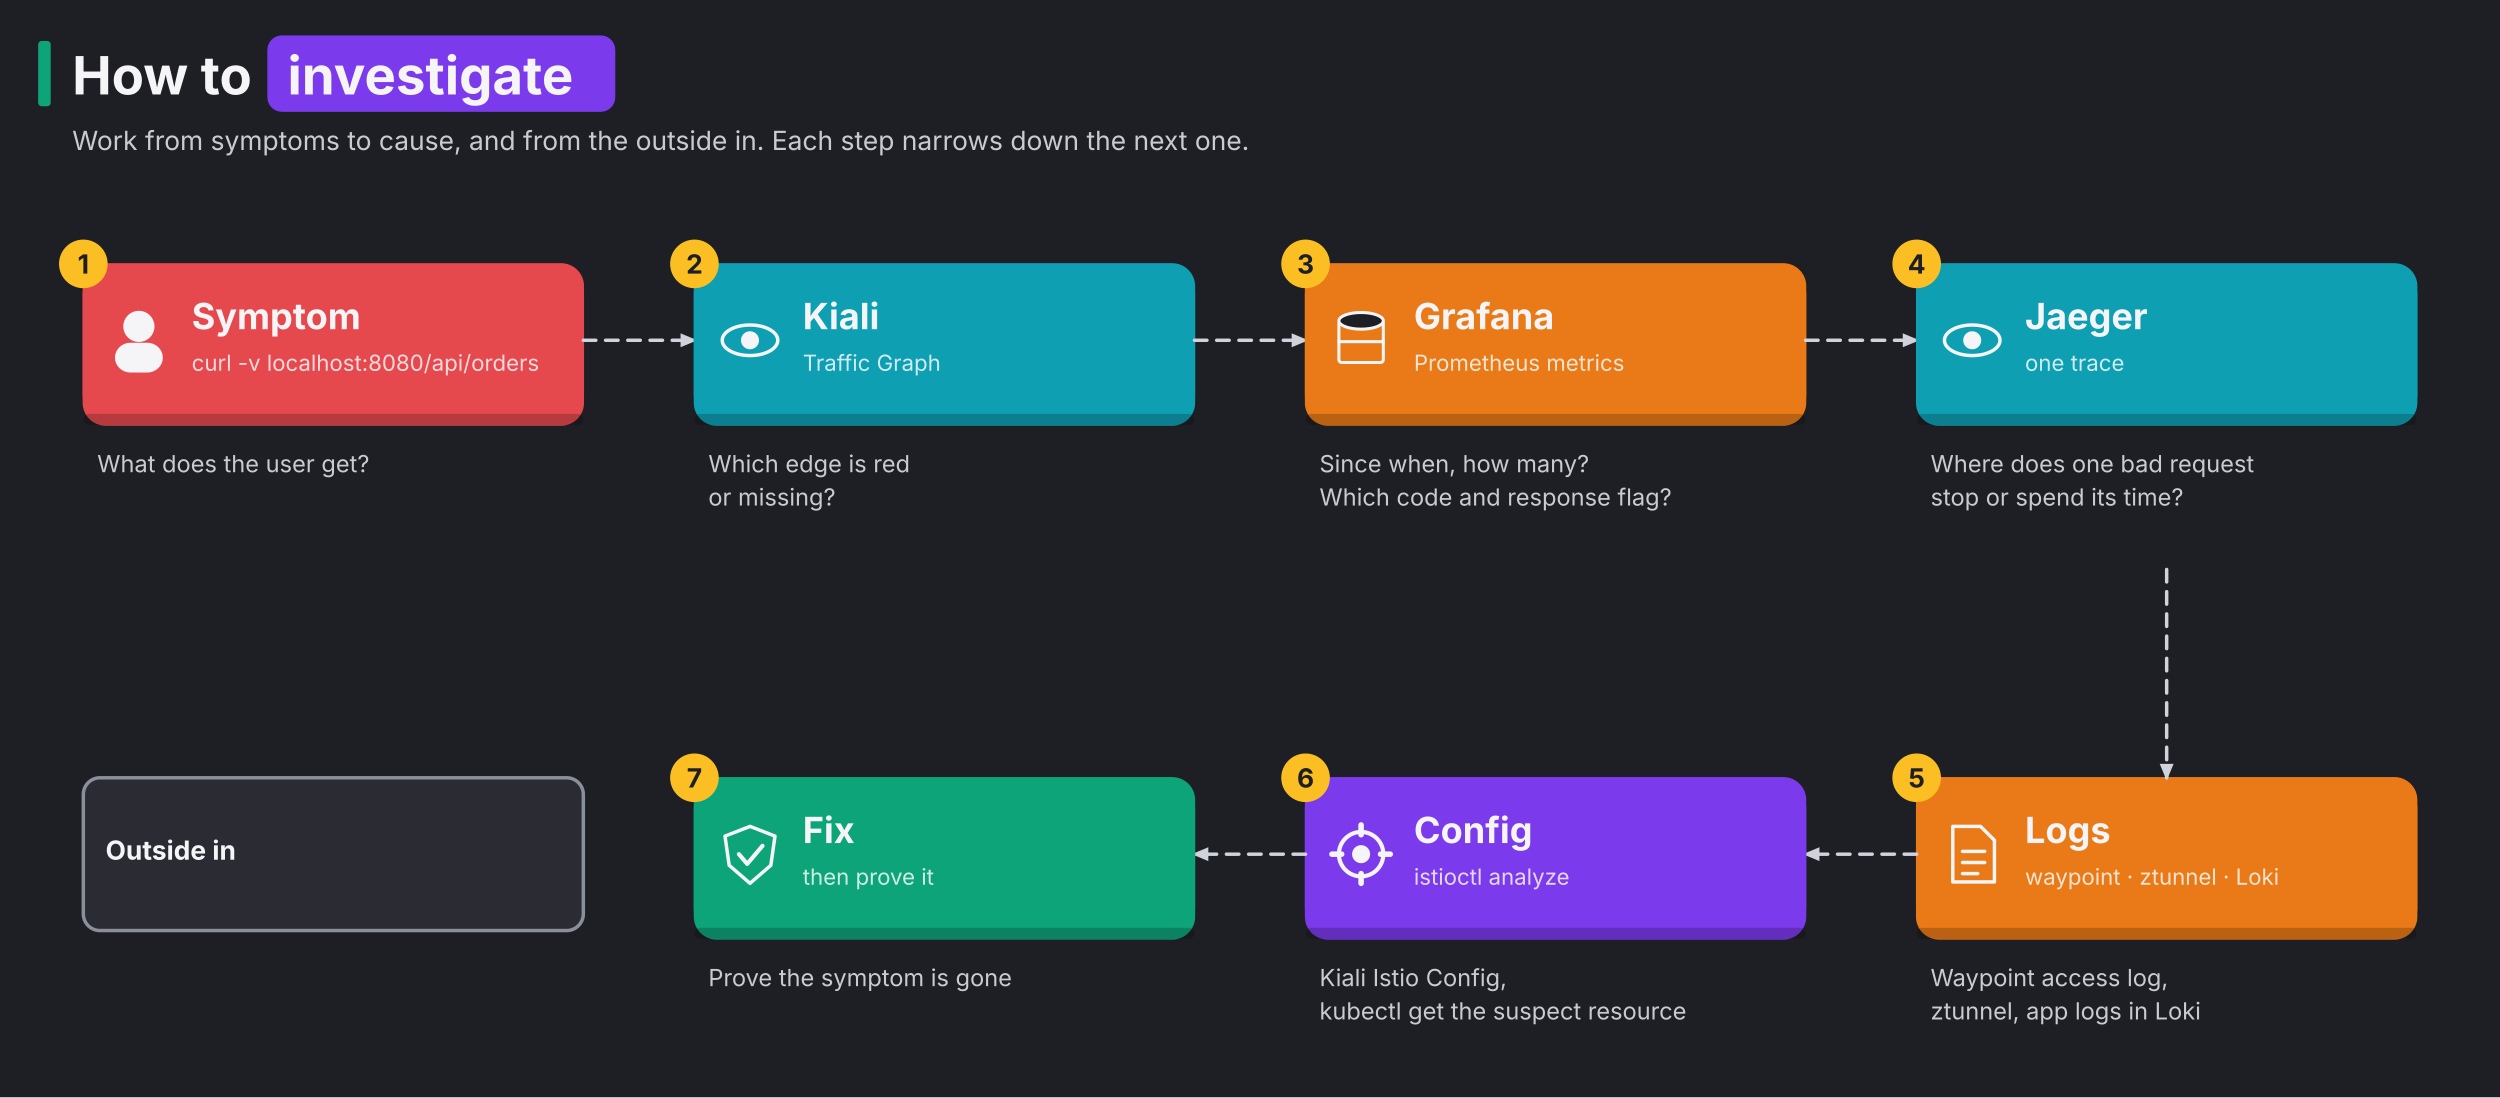
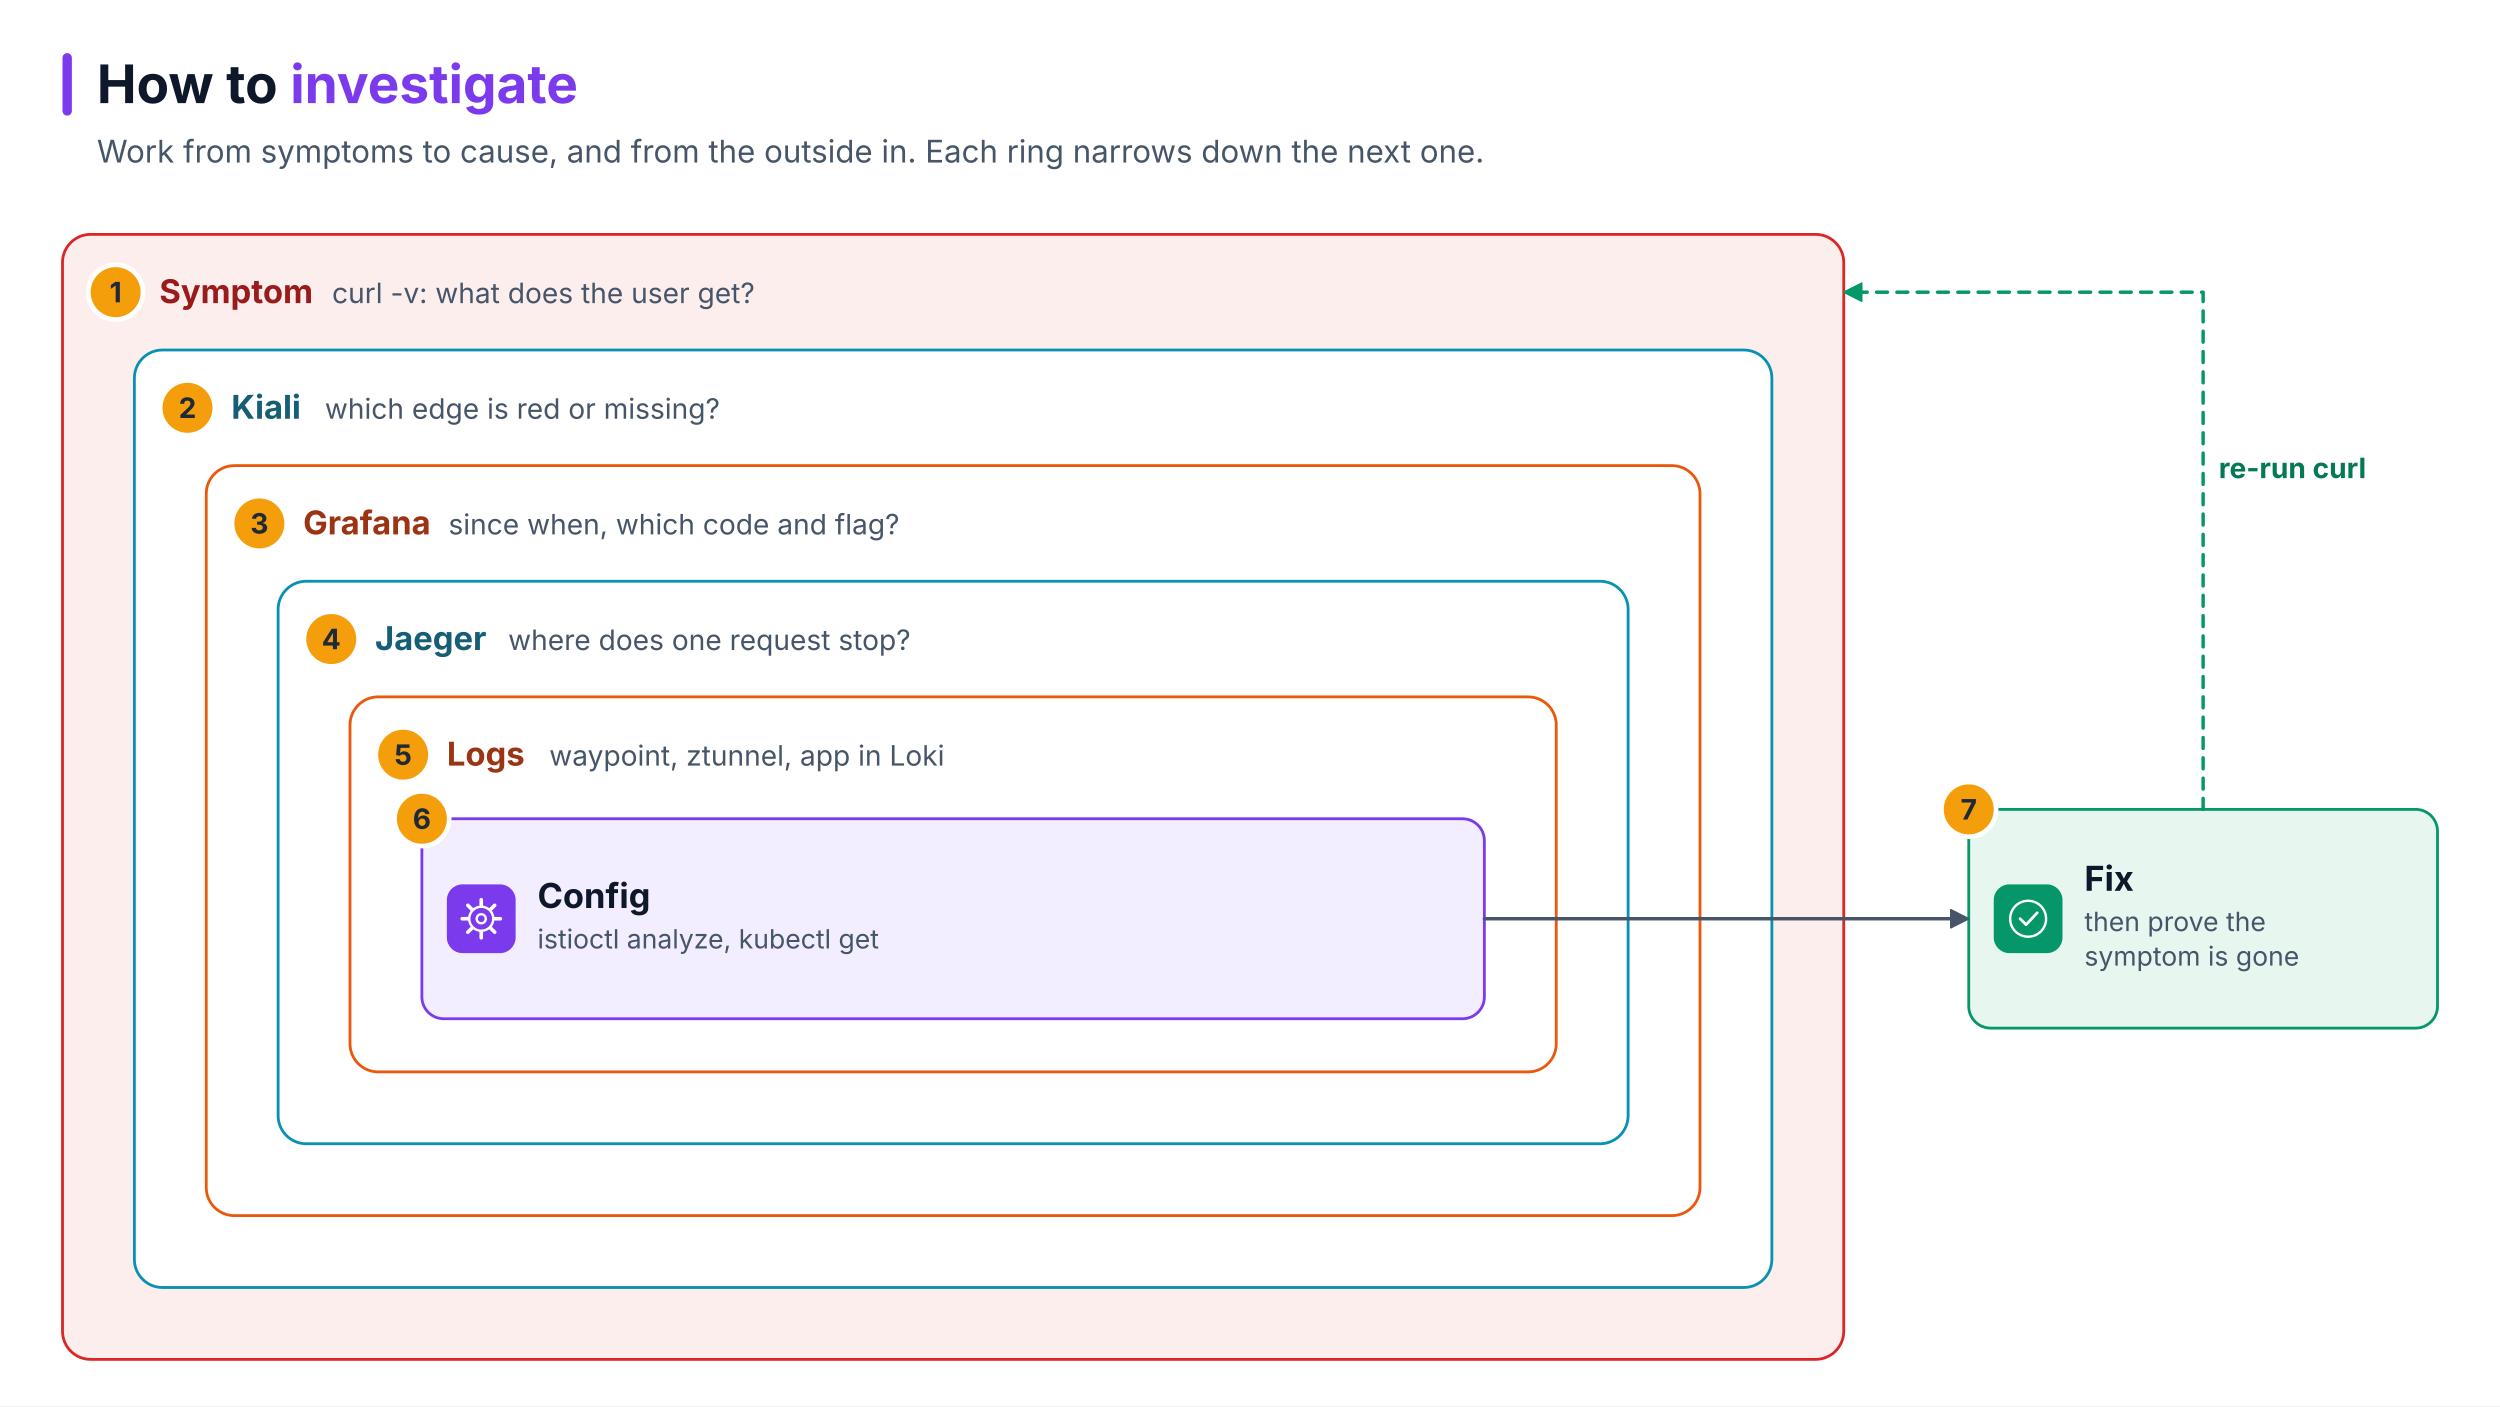
- <svg xmlns="http://www.w3.org/2000/svg" width="1800" height="790" viewBox="0 0 1800 790" font-family="Inter, -apple-system, 'Segoe UI', Helvetica, Arial, sans-serif">
-   <rect width="1800" height="790" fill="#1e1f24" />
-   <defs>
-     <marker id="h" markerWidth="12" markerHeight="10" refX="10" refY="5" orient="auto" markerUnits="userSpaceOnUse">
-       <path d="M0,0 L12,5 L0,10 z" fill="#d0d3dc" />
-     </marker>
-   </defs>
-   <rect x="28.0" y="30.0" width="8.0" height="46.0" rx="2" fill="#0ea47a" stroke="#0ea47a" stroke-width="1" />
-   <text x="52.0" y="68.0" font-size="38" fill="#f5f5f7" font-weight="700" text-anchor="start">How to</text>
-   <rect x="193.0" y="26.0" width="249.5" height="54.0" rx="10" fill="#7c3aed" stroke="#7c3aed" stroke-width="1" />
-   <text x="207.0" y="68.0" font-size="38" fill="#f5f5f7" font-weight="700" text-anchor="start">investigate</text>
-   <text x="52.0" y="108.0" font-size="19" fill="#c9cbd3" text-anchor="start">Work from symptoms to cause, and from the outside in. Each step narrows down the next one.</text>
-   <rect x="60.0" y="196.0" width="360.0" height="110.0" rx="16" fill="#e5484d" stroke="#e5484d" stroke-width="1" />
-   <rect x="60.0" y="190.0" width="360.0" height="110.0" rx="16" fill="#e5484d" stroke="#e5484d" stroke-width="1" />
-   <rect x="60.0" y="298.0" width="360.0" height="8.0" rx="4" fill="#00000033" stroke="#00000033" stroke-width="0" />
-   <ellipse cx="100.0" cy="235.0" rx="10" ry="10" fill="#f5f5f7" stroke="#f5f5f7" stroke-width="2.5" />
-   <rect x="84.0" y="248.0" width="32.0" height="19.0" rx="10" fill="#f5f5f7" stroke="#f5f5f7" stroke-width="2.5" />
-   <text x="138.0" y="237.0" font-size="26" fill="#f5f5f7" font-weight="700" text-anchor="start">Symptom</text>
-   <text x="138.0" y="267.0" font-size="16" fill="#ffffffcc" text-anchor="start">curl -v localhost:8080/api/orders</text>
-   <ellipse cx="60.0" cy="190.0" rx="17" ry="17" fill="#fbbf24" stroke="#fbbf24" stroke-width="1" />
-   <text x="60.0" y="197.0" font-size="19" fill="#1e1f24" font-weight="700" text-anchor="middle">1</text>
-   <text x="70.0" y="340.0" font-size="17" fill="#c9cbd3" text-anchor="start">What does the user get?</text>
-   <polyline points="420.0,245.0 500.0,245.0" fill="none" stroke="#d0d3dc" stroke-width="2.5" stroke-linecap="round" stroke-linejoin="round" stroke-dasharray="9 7" marker-end="url(#h)" />
-   <rect x="500.0" y="196.0" width="360.0" height="110.0" rx="16" fill="#0e9fb3" stroke="#0e9fb3" stroke-width="1" />
-   <rect x="500.0" y="190.0" width="360.0" height="110.0" rx="16" fill="#0e9fb3" stroke="#0e9fb3" stroke-width="1" />
-   <rect x="500.0" y="298.0" width="360.0" height="8.0" rx="4" fill="#00000033" stroke="#00000033" stroke-width="0" />
-   <ellipse cx="540.0" cy="245.0" rx="20" ry="11" fill="none" stroke="#f5f5f7" stroke-width="2.5" />
-   <ellipse cx="540.0" cy="245.0" rx="6" ry="6" fill="#f5f5f7" stroke="#f5f5f7" stroke-width="1" />
-   <text x="578.0" y="237.0" font-size="26" fill="#f5f5f7" font-weight="700" text-anchor="start">Kiali</text>
-   <text x="578.0" y="267.0" font-size="16" fill="#ffffffcc" text-anchor="start">Traffic Graph</text>
-   <ellipse cx="500.0" cy="190.0" rx="17" ry="17" fill="#fbbf24" stroke="#fbbf24" stroke-width="1" />
-   <text x="500.0" y="197.0" font-size="19" fill="#1e1f24" font-weight="700" text-anchor="middle">2</text>
-   <text x="510.0" y="340.0" font-size="17" fill="#c9cbd3" text-anchor="start">Which edge is red</text>
-   <text x="510.0" y="364.0" font-size="17" fill="#c9cbd3" text-anchor="start">or missing?</text>
-   <polyline points="860.0,245.0 940.0,245.0" fill="none" stroke="#d0d3dc" stroke-width="2.5" stroke-linecap="round" stroke-linejoin="round" stroke-dasharray="9 7" marker-end="url(#h)" />
-   <rect x="940.0" y="196.0" width="360.0" height="110.0" rx="16" fill="#ea7a17" stroke="#ea7a17" stroke-width="1" />
-   <rect x="940.0" y="190.0" width="360.0" height="110.0" rx="16" fill="#ea7a17" stroke="#ea7a17" stroke-width="1" />
-   <rect x="940.0" y="298.0" width="360.0" height="8.0" rx="4" fill="#00000033" stroke="#00000033" stroke-width="0" />
-   <rect x="964.0" y="231.0" width="32.0" height="30.0" rx="2" fill="none" stroke="#f5f5f7" stroke-width="2.2" />
-   <ellipse cx="980.0" cy="231.0" rx="16" ry="6" fill="#1e1f24" stroke="#f5f5f7" stroke-width="2.2" />
-   <polyline points="964.0,246.0 996.0,246.0" fill="none" stroke="#f5f5f7" stroke-width="2.2" stroke-linecap="round" stroke-linejoin="round" />
-   <text x="1018.0" y="237.0" font-size="26" fill="#f5f5f7" font-weight="700" text-anchor="start">Grafana</text>
-   <text x="1018.0" y="267.0" font-size="16" fill="#ffffffcc" text-anchor="start">Prometheus metrics</text>
-   <ellipse cx="940.0" cy="190.0" rx="17" ry="17" fill="#fbbf24" stroke="#fbbf24" stroke-width="1" />
-   <text x="940.0" y="197.0" font-size="19" fill="#1e1f24" font-weight="700" text-anchor="middle">3</text>
-   <text x="950.0" y="340.0" font-size="17" fill="#c9cbd3" text-anchor="start">Since when, how many?</text>
-   <text x="950.0" y="364.0" font-size="17" fill="#c9cbd3" text-anchor="start">Which code and response flag?</text>
-   <polyline points="1300.0,245.0 1380.0,245.0" fill="none" stroke="#d0d3dc" stroke-width="2.5" stroke-linecap="round" stroke-linejoin="round" stroke-dasharray="9 7" marker-end="url(#h)" />
-   <rect x="1380.0" y="196.0" width="360.0" height="110.0" rx="16" fill="#0e9fb3" stroke="#0e9fb3" stroke-width="1" />
-   <rect x="1380.0" y="190.0" width="360.0" height="110.0" rx="16" fill="#0e9fb3" stroke="#0e9fb3" stroke-width="1" />
-   <rect x="1380.0" y="298.0" width="360.0" height="8.0" rx="4" fill="#00000033" stroke="#00000033" stroke-width="0" />
-   <ellipse cx="1420.0" cy="245.0" rx="20" ry="11" fill="none" stroke="#f5f5f7" stroke-width="2.5" />
-   <ellipse cx="1420.0" cy="245.0" rx="6" ry="6" fill="#f5f5f7" stroke="#f5f5f7" stroke-width="1" />
-   <text x="1458.0" y="237.0" font-size="26" fill="#f5f5f7" font-weight="700" text-anchor="start">Jaeger</text>
-   <text x="1458.0" y="267.0" font-size="16" fill="#ffffffcc" text-anchor="start">one trace</text>
-   <ellipse cx="1380.0" cy="190.0" rx="17" ry="17" fill="#fbbf24" stroke="#fbbf24" stroke-width="1" />
-   <text x="1380.0" y="197.0" font-size="19" fill="#1e1f24" font-weight="700" text-anchor="middle">4</text>
-   <text x="1390.0" y="340.0" font-size="17" fill="#c9cbd3" text-anchor="start">Where does one bad request</text>
-   <text x="1390.0" y="364.0" font-size="17" fill="#c9cbd3" text-anchor="start">stop or spend its time?</text>
-   <rect x="1380.0" y="566.0" width="360.0" height="110.0" rx="16" fill="#ea7a17" stroke="#ea7a17" stroke-width="1" />
-   <rect x="1380.0" y="560.0" width="360.0" height="110.0" rx="16" fill="#ea7a17" stroke="#ea7a17" stroke-width="1" />
-   <rect x="1380.0" y="668.0" width="360.0" height="8.0" rx="4" fill="#00000033" stroke="#00000033" stroke-width="0" />
-   <polygon points="1406.0,595.0 1426.0,595.0 1436.0,605.0 1436.0,635.0 1406.0,635.0" fill="none" stroke="#f5f5f7" stroke-width="2.5" stroke-linejoin="round" />
-   <polyline points="1413.0,613.0 1429.0,613.0" fill="none" stroke="#f5f5f7" stroke-width="2.5" stroke-linecap="round" stroke-linejoin="round" />
-   <polyline points="1413.0,621.0 1429.0,621.0" fill="none" stroke="#f5f5f7" stroke-width="2.5" stroke-linecap="round" stroke-linejoin="round" />
-   <polyline points="1413.0,629.0 1424.0,629.0" fill="none" stroke="#f5f5f7" stroke-width="2.5" stroke-linecap="round" stroke-linejoin="round" />
-   <text x="1458.0" y="607.0" font-size="26" fill="#f5f5f7" font-weight="700" text-anchor="start">Logs</text>
-   <text x="1458.0" y="637.0" font-size="16" fill="#ffffffcc" text-anchor="start">waypoint · ztunnel · Loki</text>
-   <ellipse cx="1380.0" cy="560.0" rx="17" ry="17" fill="#fbbf24" stroke="#fbbf24" stroke-width="1" />
-   <text x="1380.0" y="567.0" font-size="19" fill="#1e1f24" font-weight="700" text-anchor="middle">5</text>
-   <text x="1390.0" y="710.0" font-size="17" fill="#c9cbd3" text-anchor="start">Waypoint access log,</text>
-   <text x="1390.0" y="734.0" font-size="17" fill="#c9cbd3" text-anchor="start">ztunnel, app logs in Loki</text>
-   <polyline points="1380.0,615.0 1300.0,615.0" fill="none" stroke="#d0d3dc" stroke-width="2.5" stroke-linecap="round" stroke-linejoin="round" stroke-dasharray="9 7" marker-end="url(#h)" />
-   <rect x="940.0" y="566.0" width="360.0" height="110.0" rx="16" fill="#7c3aed" stroke="#7c3aed" stroke-width="1" />
-   <rect x="940.0" y="560.0" width="360.0" height="110.0" rx="16" fill="#7c3aed" stroke="#7c3aed" stroke-width="1" />
-   <rect x="940.0" y="668.0" width="360.0" height="8.0" rx="4" fill="#00000033" stroke="#00000033" stroke-width="0" />
-   <ellipse cx="980.0" cy="615.0" rx="16" ry="16" fill="none" stroke="#f5f5f7" stroke-width="3" />
-   <ellipse cx="980.0" cy="615.0" rx="6" ry="6" fill="#f5f5f7" stroke="#f5f5f7" stroke-width="1" />
-   <polyline points="980.0,594.0 980.0,601.0" fill="none" stroke="#f5f5f7" stroke-width="4" stroke-linecap="round" stroke-linejoin="round" />
-   <polyline points="980.0,629.0 980.0,636.0" fill="none" stroke="#f5f5f7" stroke-width="4" stroke-linecap="round" stroke-linejoin="round" />
-   <polyline points="959.0,615.0 966.0,615.0" fill="none" stroke="#f5f5f7" stroke-width="4" stroke-linecap="round" stroke-linejoin="round" />
-   <polyline points="994.0,615.0 1001.0,615.0" fill="none" stroke="#f5f5f7" stroke-width="4" stroke-linecap="round" stroke-linejoin="round" />
-   <text x="1018.0" y="607.0" font-size="26" fill="#f5f5f7" font-weight="700" text-anchor="start">Config</text>
-   <text x="1018.0" y="637.0" font-size="16" fill="#ffffffcc" text-anchor="start">istioctl analyze</text>
-   <ellipse cx="940.0" cy="560.0" rx="17" ry="17" fill="#fbbf24" stroke="#fbbf24" stroke-width="1" />
-   <text x="940.0" y="567.0" font-size="19" fill="#1e1f24" font-weight="700" text-anchor="middle">6</text>
-   <text x="950.0" y="710.0" font-size="17" fill="#c9cbd3" text-anchor="start">Kiali Istio Config,</text>
-   <text x="950.0" y="734.0" font-size="17" fill="#c9cbd3" text-anchor="start">kubectl get the suspect resource</text>
-   <polyline points="940.0,615.0 860.0,615.0" fill="none" stroke="#d0d3dc" stroke-width="2.5" stroke-linecap="round" stroke-linejoin="round" stroke-dasharray="9 7" marker-end="url(#h)" />
-   <rect x="500.0" y="566.0" width="360.0" height="110.0" rx="16" fill="#0ea47a" stroke="#0ea47a" stroke-width="1" />
-   <rect x="500.0" y="560.0" width="360.0" height="110.0" rx="16" fill="#0ea47a" stroke="#0ea47a" stroke-width="1" />
-   <rect x="500.0" y="668.0" width="360.0" height="8.0" rx="4" fill="#00000033" stroke="#00000033" stroke-width="0" />
-   <polygon points="540.0,595.0 558.0,602.0 555.0,623.0 540.0,636.0 525.0,623.0 522.0,602.0" fill="none" stroke="#f5f5f7" stroke-width="2.5" stroke-linejoin="round" />
-   <polyline points="532.0,615.0 538.0,622.0 549.0,609.0" fill="none" stroke="#f5f5f7" stroke-width="3" stroke-linecap="round" stroke-linejoin="round" />
-   <text x="578.0" y="607.0" font-size="26" fill="#f5f5f7" font-weight="700" text-anchor="start">Fix</text>
-   <text x="578.0" y="637.0" font-size="16" fill="#ffffffcc" text-anchor="start">then prove it</text>
-   <ellipse cx="500.0" cy="560.0" rx="17" ry="17" fill="#fbbf24" stroke="#fbbf24" stroke-width="1" />
-   <text x="500.0" y="567.0" font-size="19" fill="#1e1f24" font-weight="700" text-anchor="middle">7</text>
-   <text x="510.0" y="710.0" font-size="17" fill="#c9cbd3" text-anchor="start">Prove the symptom is gone</text>
-   <polyline points="1560.0,410.0 1560.0,560.0" fill="none" stroke="#d0d3dc" stroke-width="2.5" stroke-linecap="round" stroke-linejoin="round" stroke-dasharray="9 7" marker-end="url(#h)" />
-   <rect x="60.0" y="560.0" width="360.0" height="110.0" rx="12" fill="#2a2b33" stroke="#8b8f9c" stroke-width="2.5" />
-   <text x="76.0" y="619.0" font-size="19" fill="#f5f5f7" font-weight="700" text-anchor="start">Outside in</text>
+ <svg xmlns="http://www.w3.org/2000/svg" width="1600" height="900" viewBox="0 0 1600 900" font-family="Inter, -apple-system, 'Segoe UI', Helvetica, Arial, sans-serif">
+   <rect width="1600" height="900" fill="#ffffff" />
+   <rect x="40.0" y="34.0" width="6.0" height="40.0" rx="3.0" fill="#7c3aed" stroke="none" />
+   <text x="62" y="66" font-size="34" font-weight="700" fill="#0f172a">How to <tspan fill="#7c3aed">investigate</tspan>
+   </text>
+   <text x="62.0" y="104.0" font-size="20.0" fill="#475569" text-anchor="start">Work from symptoms to cause, and from the outside in. Each ring narrows down the next one.</text>
+   <rect x="40.0" y="150.0" width="1140.0" height="720.0" rx="18.0" fill="#fdeeee" stroke="#dc2626" stroke-width="1.8" />
+   <ellipse cx="74.0" cy="187.0" rx="19.0" ry="19.0" fill="#ffffff" stroke="none" />
+   <ellipse cx="74.0" cy="187.0" rx="16.0" ry="16.0" fill="#f59e0b" stroke="none" />
+   <text x="74.0" y="193.5" font-size="18.0" fill="#1f2937" font-weight="700" text-anchor="middle">1</text>
+   <text x="102.0" y="194.0" font-size="21.0" fill="#991b1b" font-weight="700" text-anchor="start">Symptom</text>
+   <text x="212.5" y="194.0" font-size="18.0" fill="#475569" text-anchor="start">curl -v: what does the user get?</text>
+   <rect x="86.0" y="224.0" width="1048.0" height="600.0" rx="18.0" fill="#ffffff" stroke="#0891b2" stroke-width="1.8" />
+   <ellipse cx="120.0" cy="261.0" rx="19.0" ry="19.0" fill="#ffffff" stroke="none" />
+   <ellipse cx="120.0" cy="261.0" rx="16.0" ry="16.0" fill="#f59e0b" stroke="none" />
+   <text x="120.0" y="267.5" font-size="18.0" fill="#1f2937" font-weight="700" text-anchor="middle">2</text>
+   <text x="148.0" y="268.0" font-size="21.0" fill="#155e75" font-weight="700" text-anchor="start">Kiali</text>
+   <text x="207.9" y="268.0" font-size="18.0" fill="#475569" text-anchor="start">which edge is red or missing?</text>
+   <rect x="132.0" y="298.0" width="956.0" height="480.0" rx="18.0" fill="#ffffff" stroke="#ea580c" stroke-width="1.8" />
+   <ellipse cx="166.0" cy="335.0" rx="19.0" ry="19.0" fill="#ffffff" stroke="none" />
+   <ellipse cx="166.0" cy="335.0" rx="16.0" ry="16.0" fill="#f59e0b" stroke="none" />
+   <text x="166.0" y="341.5" font-size="18.0" fill="#1f2937" font-weight="700" text-anchor="middle">3</text>
+   <text x="194.0" y="342.0" font-size="21.0" fill="#9a3412" font-weight="700" text-anchor="start">Grafana</text>
+   <text x="287.0" y="342.0" font-size="18.0" fill="#475569" text-anchor="start">since when, which code and flag?</text>
+   <rect x="178.0" y="372.0" width="864.0" height="360.0" rx="18.0" fill="#ffffff" stroke="#0891b2" stroke-width="1.8" />
+   <ellipse cx="212.0" cy="409.0" rx="19.0" ry="19.0" fill="#ffffff" stroke="none" />
+   <ellipse cx="212.0" cy="409.0" rx="16.0" ry="16.0" fill="#f59e0b" stroke="none" />
+   <text x="212.0" y="415.5" font-size="18.0" fill="#1f2937" font-weight="700" text-anchor="middle">4</text>
+   <text x="240.0" y="416.0" font-size="21.0" fill="#155e75" font-weight="700" text-anchor="start">Jaeger</text>
+   <text x="325.2" y="416.0" font-size="18.0" fill="#475569" text-anchor="start">where does one request stop?</text>
+   <rect x="224.0" y="446.0" width="772.0" height="240.0" rx="18.0" fill="#ffffff" stroke="#ea580c" stroke-width="1.8" />
+   <ellipse cx="258.0" cy="483.0" rx="19.0" ry="19.0" fill="#ffffff" stroke="none" />
+   <ellipse cx="258.0" cy="483.0" rx="16.0" ry="16.0" fill="#f59e0b" stroke="none" />
+   <text x="258.0" y="489.5" font-size="18.0" fill="#1f2937" font-weight="700" text-anchor="middle">5</text>
+   <text x="286.0" y="490.0" font-size="21.0" fill="#9a3412" font-weight="700" text-anchor="start">Logs</text>
+   <text x="351.5" y="490.0" font-size="18.0" fill="#475569" text-anchor="start">waypoint, ztunnel, app in Loki</text>
+   <rect x="270.0" y="524.0" width="680.0" height="128.0" rx="14.0" fill="#f2edff" stroke="#7c3aed" stroke-width="1.8" />
+   <rect x="286.0" y="566.0" width="44.0" height="44.0" rx="10.0" fill="#7c3aed" stroke="none" />
+   <polyline points="308.0,575.8 308.0,580.3" fill="none" stroke="#ffffff" stroke-width="2.30" stroke-linecap="round" stroke-linejoin="round" />
+   <polyline points="308.0,595.7 308.0,600.2" fill="none" stroke="#ffffff" stroke-width="2.30" stroke-linecap="round" stroke-linejoin="round" />
+   <polyline points="295.8,588.0 300.3,588.0" fill="none" stroke="#ffffff" stroke-width="2.30" stroke-linecap="round" stroke-linejoin="round" />
+   <polyline points="315.7,588.0 320.2,588.0" fill="none" stroke="#ffffff" stroke-width="2.30" stroke-linecap="round" stroke-linejoin="round" />
+   <polyline points="299.4,579.4 302.6,582.6" fill="none" stroke="#ffffff" stroke-width="2.30" stroke-linecap="round" stroke-linejoin="round" />
+   <polyline points="313.4,593.4 316.6,596.6" fill="none" stroke="#ffffff" stroke-width="2.30" stroke-linecap="round" stroke-linejoin="round" />
+   <polyline points="316.6,579.4 313.4,582.6" fill="none" stroke="#ffffff" stroke-width="2.30" stroke-linecap="round" stroke-linejoin="round" />
+   <polyline points="299.4,596.6 302.6,593.4" fill="none" stroke="#ffffff" stroke-width="2.30" stroke-linecap="round" stroke-linejoin="round" />
+   <ellipse cx="308.0" cy="588.0" rx="7.7" ry="7.7" fill="#7c3aed" stroke="#ffffff" stroke-width="1.54" />
+   <ellipse cx="308.0" cy="588.0" rx="2.9" ry="2.9" fill="none" stroke="#ffffff" stroke-width="1.54" />
+   <text x="344.0" y="581.1" font-size="22.0" fill="#0f172a" font-weight="700" text-anchor="start">Config</text>
+   <text x="344.0" y="607.0" font-size="17.0" fill="#475569" text-anchor="start">istioctl analyze, kubectl get</text>
+   <ellipse cx="270.0" cy="524.0" rx="19.0" ry="19.0" fill="#ffffff" stroke="none" />
+   <ellipse cx="270.0" cy="524.0" rx="16.0" ry="16.0" fill="#f59e0b" stroke="none" />
+   <text x="270.0" y="530.5" font-size="18.0" fill="#1f2937" font-weight="700" text-anchor="middle">6</text>
+   <rect x="1260.0" y="518.0" width="300.0" height="140.0" rx="14.0" fill="#e7f7f0" stroke="#059669" stroke-width="1.8" />
+   <rect x="1276.0" y="566.0" width="44.0" height="44.0" rx="10.0" fill="#059669" stroke="none" />
+   <ellipse cx="1298.0" cy="588.0" rx="11.5" ry="11.5" fill="none" stroke="#ffffff" stroke-width="1.54" />
+   <polyline points="1292.9,588.0 1296.7,591.8 1303.8,584.2" fill="none" stroke="#ffffff" stroke-width="1.79" stroke-linecap="round" stroke-linejoin="round" />
+   <text x="1334.0" y="570.1" font-size="22.0" fill="#0f172a" font-weight="700" text-anchor="start">Fix</text>
+   <text x="1334.0" y="595.9" font-size="17.0" fill="#475569" text-anchor="start">then prove the</text>
+   <text x="1334.0" y="618.0" font-size="17.0" fill="#475569" text-anchor="start">symptom is gone</text>
+   <ellipse cx="1260.0" cy="518.0" rx="19.0" ry="19.0" fill="#ffffff" stroke="none" />
+   <ellipse cx="1260.0" cy="518.0" rx="16.0" ry="16.0" fill="#f59e0b" stroke="none" />
+   <text x="1260.0" y="524.5" font-size="18.0" fill="#1f2937" font-weight="700" text-anchor="middle">7</text>
+   <polyline points="950.0,588.0 1250.5,588.0" fill="none" stroke="#475569" stroke-width="2.20" stroke-linecap="round" stroke-linejoin="round" />
+   <polygon points="1260.0,588.0 1248.5,593.8 1248.5,582.2" fill="#475569" stroke="#475569" stroke-width="1" stroke-linejoin="round" />
+   <polyline points="1410.0,518.0 1410.0,187.0 1189.5,187.0" fill="none" stroke="#059669" stroke-width="2.20" stroke-linecap="round" stroke-linejoin="round" stroke-dasharray="7 6" />
+   <polygon points="1180.0,187.0 1191.5,181.2 1191.5,192.8" fill="#059669" stroke="#059669" stroke-width="1" stroke-linejoin="round" />
+   <text x="1420.0" y="306.0" font-size="18.0" fill="#047857" font-weight="700" stroke="#ffffff" stroke-width="6" stroke-linejoin="round" paint-order="stroke" text-anchor="start">re-run curl</text>
</svg>
